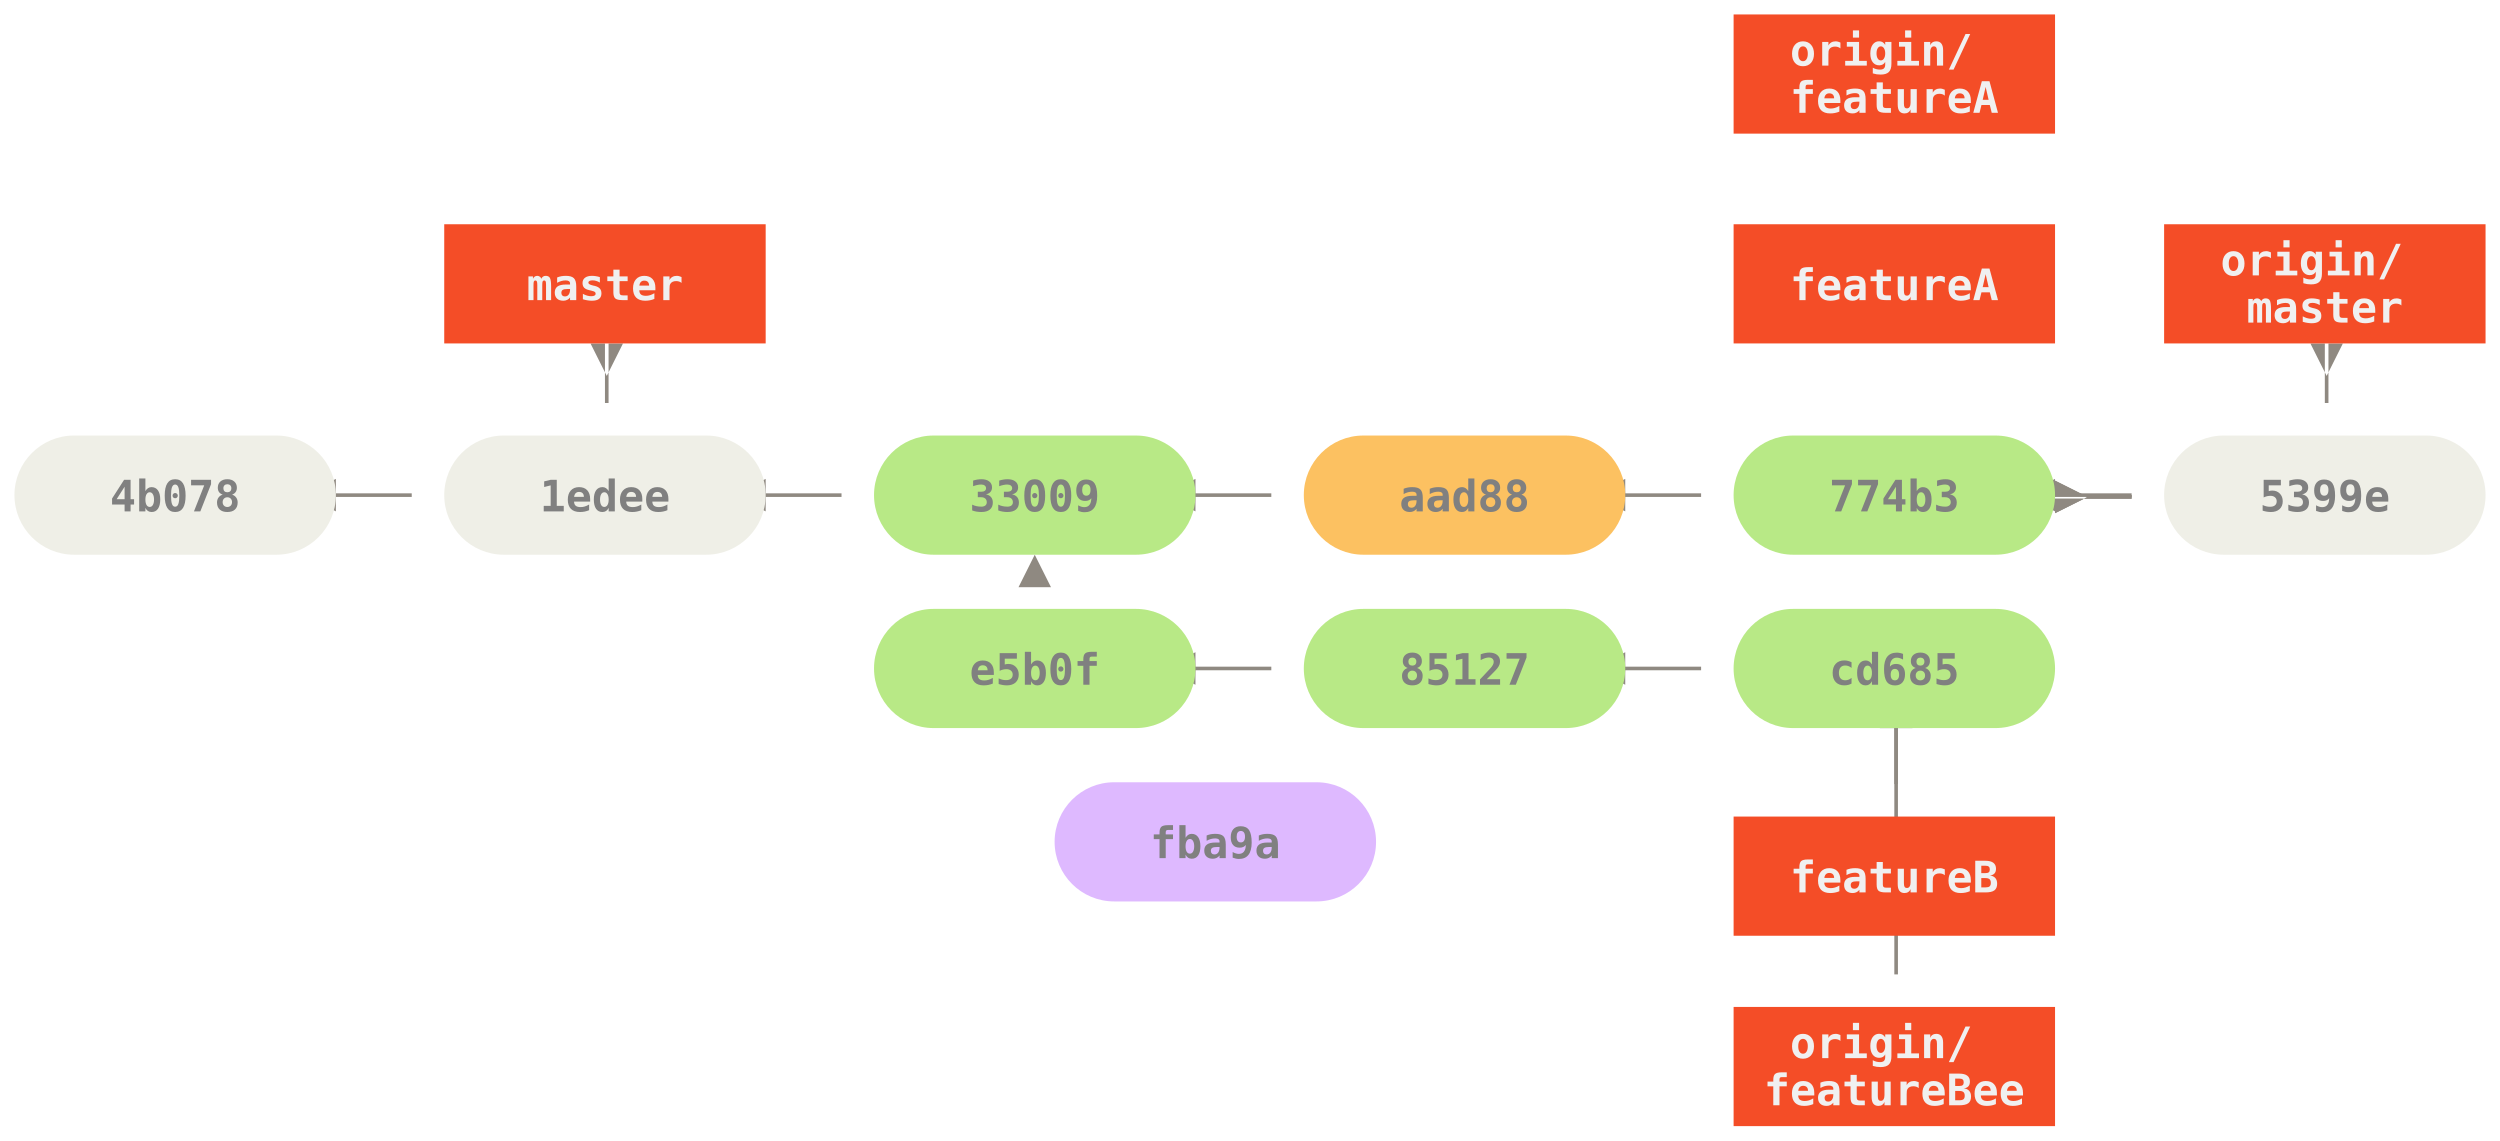
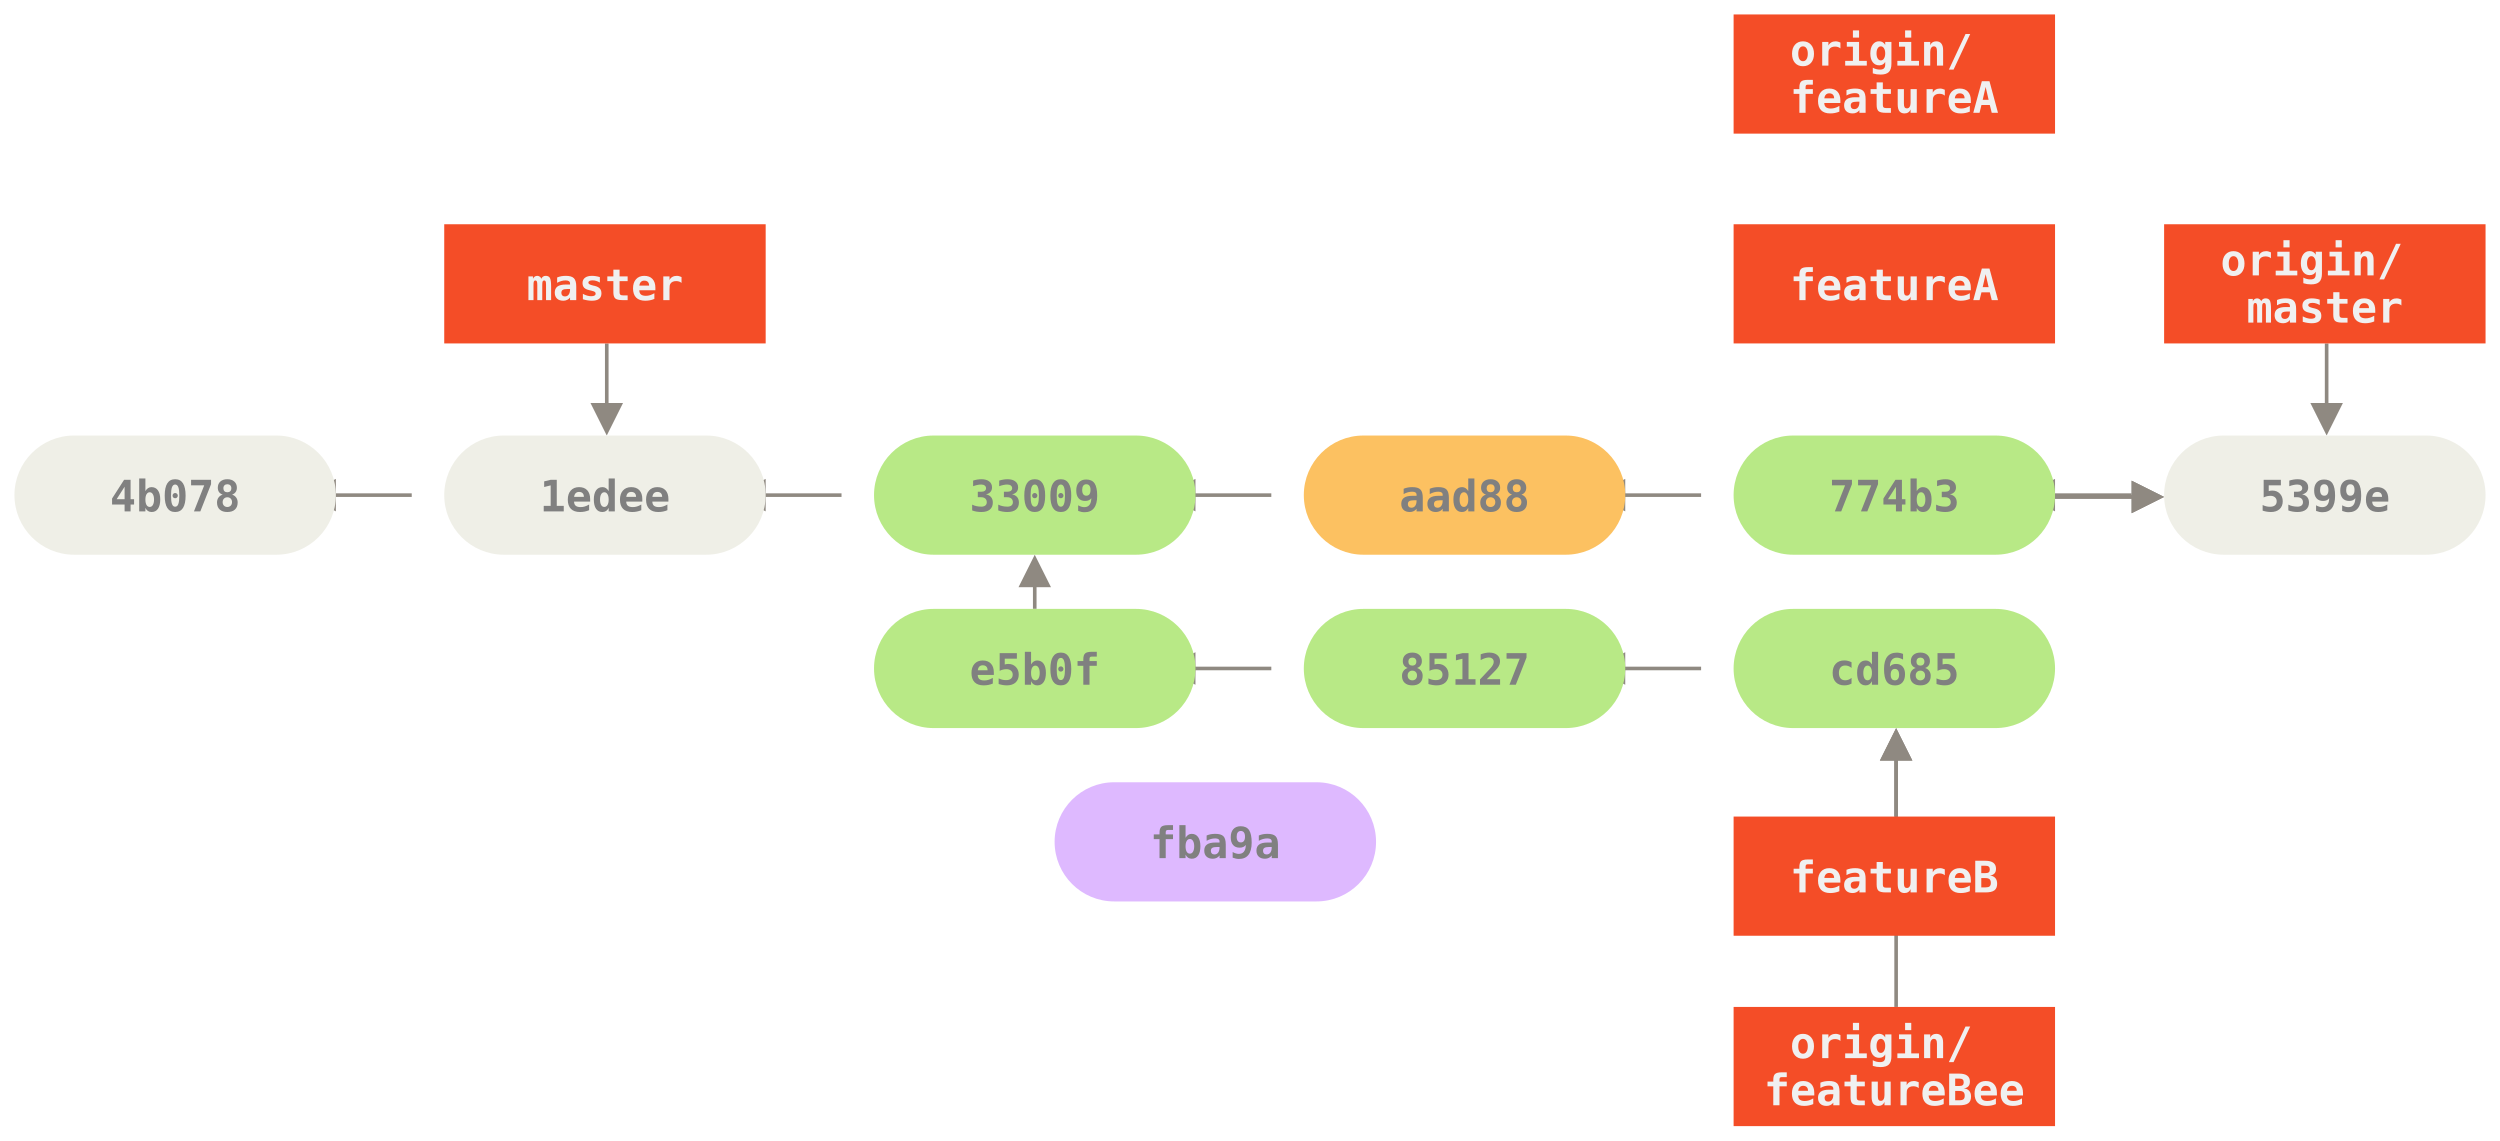
<svg xmlns="http://www.w3.org/2000/svg" version="1.1" width="1384.4" height="631.6" viewBox="0 0 692.2 315.8">
  <path d="m93 136.59h21v1h-21v4l-9-4.5 9-4.5z" fill="#8f8981" />
  <path d="m212 136.59h21v1h-21v4l-9-4.5 9-4.5z" fill="#8f8981" />
  <path d="m331 136.59h21v1h-21v4l-9-4.5 9-4.5z" fill="#8f8981" />
  <path d="m450 136.59h21v1h-21v4l-9-4.5 9-4.5z" fill="#8f8981" />
  <path d="m569 136.59h21.2v1h-21.2v4l-9-4.5 9-4.5z" fill="#8f8981" />
-   <path d="M286.5 168.59 L286.5 162.59 L291 162.59 L286.5 153.59 L282 162.59 L286.5 162.59 Z" fill="#8f8981" />
+   <path d="M287 168.59 L287 162.59 L291 162.59 L286.5 153.59 L282 162.59 L286 162.59 L286 168.59 Z" fill="#8f8981" />
  <path d="m331 184.59h-48v1h--48v4l-9-4.5 9-4.5z" fill="#8f8981" />
  <path d="m331 184.59h21v1h-21v4l-9-4.5 9-4.5z" fill="#8f8981" />
  <path d="m450 184.59h21v1h-21v4l-9-4.5 9-4.5z" fill="#8f8981" />
-   <path d="m167.5 95.09v16.5h1v-16.5h4l-4.5 9-4.5-9z" fill="#8f8981" />
-   <path d="m569 137.09h21.2v1h-21.2v4l9-4.5-9-4.5z" fill="#8f8981" />
-   <path d="m524.5 201.59v68.21h1v-68.21h4l-4.5-9-4.5 9z" fill="#8f8981" />
-   <path d="m569 137.09h21.2v1h-21.2v4l9-4.5-9-4.5z" fill="#8f8981" />
-   <path d="m643.7 95.09v16.5h1v-16.5h4l-4.5 9-4.5-9z" fill="#8f8981" />
-   <path d="m524.5 201.59v15.5h1v-15.5h4l-4.5-9-4.5 9z" fill="#8f8981" />
+   <path d="m167.5 111.59v-16.5h1v16.5h4l-4.5 9-4.5-9h4z" fill="#8f8981" />
+   <path d="m590.2 137.09h-21.2v1h21.2v4l9-4.5-9-4.5v4z" fill="#8f8981" />
+   <path d="m524.5 210.59v68.21h1v-68.21h4l-4.5-9-4.5 9h4z" fill="#8f8981" />
+   <path d="m590.2 137.09h-21.2v1h21.2v4l9-4.5-9-4.5v4z" fill="#8f8981" />
+   <path d="m643.7 111.59v-16.5h1v16.5h4l-4.5 9-4.5-9h4z" fill="#8f8981" />
+   <path d="m524.5 210.59v15.5h1v-15.5h4l-4.5-9-4.5 9h4z" fill="#8f8981" />
  <g>
    <rect x="4" y="120.59" width="89" height="33" rx="16.5" ry="16.5" fill="#efefe7" />
    <text font-size="12px" font-weight="700" font-family="'JetBrains Mono', 'Source Code Pro', monospace" text-anchor="middle">
      <tspan x="48.5" y="141.59" fill="gray">4b078</tspan>
    </text>
  </g>
  <g>
    <rect x="123" y="120.59" width="89" height="33" rx="16.5" ry="16.5" fill="#efefe7" />
    <text font-size="12px" font-weight="700" font-family="'JetBrains Mono', 'Source Code Pro', monospace" text-anchor="middle">
      <tspan x="167.5" y="141.59" fill="gray">1edee</tspan>
    </text>
  </g>
  <g>
    <rect x="242" y="120.59" width="89" height="33" rx="16.5" ry="16.5" fill="#b8e986" />
    <text font-size="12px" font-weight="700" font-family="'JetBrains Mono', 'Source Code Pro', monospace" text-anchor="middle">
      <tspan x="286.5" y="141.59" fill="gray">33009</tspan>
    </text>
  </g>
  <g>
    <rect x="361" y="120.59" width="89" height="33" rx="16.5" ry="16.5" fill="#fcc161" />
    <text font-size="12px" font-weight="700" font-family="'JetBrains Mono', 'Source Code Pro', monospace" text-anchor="middle">
      <tspan x="405.5" y="141.59" fill="gray">aad88</tspan>
    </text>
  </g>
  <g>
    <rect x="480" y="120.59" width="89" height="33" rx="16.5" ry="16.5" fill="#b8e986" />
    <text font-size="12px" font-weight="700" font-family="'JetBrains Mono', 'Source Code Pro', monospace" text-anchor="middle">
      <tspan x="524.5" y="141.59" fill="gray">774b3</tspan>
    </text>
  </g>
  <g>
    <rect x="599.2" y="120.59" width="89" height="33" rx="16.5" ry="16.5" fill="#efefe7" />
    <text font-size="12px" font-weight="700" font-family="'JetBrains Mono', 'Source Code Pro', monospace" text-anchor="middle">
      <tspan x="643.7" y="141.59" fill="gray">5399e</tspan>
    </text>
  </g>
  <g>
    <rect x="361" y="168.59" width="89" height="33" rx="16.5" ry="16.5" fill="#b8e986" />
    <text font-size="12px" font-weight="700" font-family="'JetBrains Mono', 'Source Code Pro', monospace" text-anchor="middle">
      <tspan x="405.5" y="189.59" fill="gray">85127</tspan>
    </text>
  </g>
  <g>
    <rect x="480" y="168.59" width="89" height="33" rx="16.5" ry="16.5" fill="#b8e986" />
    <text font-size="12px" font-weight="700" font-family="'JetBrains Mono', 'Source Code Pro', monospace" text-anchor="middle">
      <tspan x="524.5" y="189.59" fill="gray">cd685</tspan>
    </text>
  </g>
  <g>
    <rect x="292" y="216.59" width="89" height="33" rx="16.5" ry="16.5" fill="#deb9ff" />
    <text font-size="12px" font-weight="700" font-family="'JetBrains Mono', 'Source Code Pro', monospace" text-anchor="middle">
      <tspan x="336.5" y="237.59" fill="gray">fba9a</tspan>
    </text>
  </g>
  <g>
    <rect x="242" y="168.59" width="89" height="33" rx="16.5" ry="16.5" fill="#b8e986" />
    <text font-size="12px" font-weight="700" font-family="'JetBrains Mono', 'Source Code Pro', monospace" text-anchor="middle">
      <tspan x="286.5" y="189.59" fill="gray">e5b0f</tspan>
    </text>
  </g>
  <g>
    <rect x="480" y="226.09" width="89" height="33" fill="#f44d27" />
    <text font-size="12px" font-weight="700" font-family="'JetBrains Mono', 'Source Code Pro', monospace" text-anchor="middle">
      <tspan x="524.5" y="247.09" fill="#f0f0f0">featureB</tspan>
    </text>
  </g>
  <g>
    <rect x="123" y="62.09" width="89" height="33" fill="#f44d27" />
    <text font-size="12px" font-weight="700" font-family="'JetBrains Mono', 'Source Code Pro', monospace" text-anchor="middle">
      <tspan x="167.5" y="83.09" fill="#f0f0f0">master</tspan>
    </text>
  </g>
  <g>
    <rect x="480" y="62.09" width="89" height="33" fill="#f44d27" />
    <text font-size="12px" font-weight="700" font-family="'JetBrains Mono', 'Source Code Pro', monospace" text-anchor="middle">
      <tspan x="524.5" y="83.09" fill="#f0f0f0">featureA</tspan>
    </text>
  </g>
  <g>
    <rect x="480" y="278.8" width="89" height="33" fill="#f44d27" />
    <text font-size="12px" font-weight="700" font-family="'JetBrains Mono', 'Source Code Pro', monospace" text-anchor="middle">
      <tspan x="524.5" y="292.965" fill="#f0f0f0">origin/</tspan>
      <tspan x="524.5" dy="13.07" fill="#f0f0f0">featureBee</tspan>
    </text>
  </g>
  <g>
    <rect x="480" y="4" width="89" height="33" fill="#f44d27" />
    <text font-size="12px" font-weight="700" font-family="'JetBrains Mono', 'Source Code Pro', monospace" text-anchor="middle">
      <tspan x="524.5" y="18.165" fill="#f0f0f0">origin/</tspan>
      <tspan x="524.5" dy="13.07" fill="#f0f0f0">featureA</tspan>
    </text>
  </g>
  <g>
    <rect x="599.2" y="62.09" width="89" height="33" fill="#f44d27" />
    <text font-size="12px" font-weight="700" font-family="'JetBrains Mono', 'Source Code Pro', monospace" text-anchor="middle">
      <tspan x="643.7" y="76.255" fill="#f0f0f0">origin/</tspan>
      <tspan x="643.7" dy="13.07" fill="#f0f0f0">master</tspan>
    </text>
  </g>
</svg>
